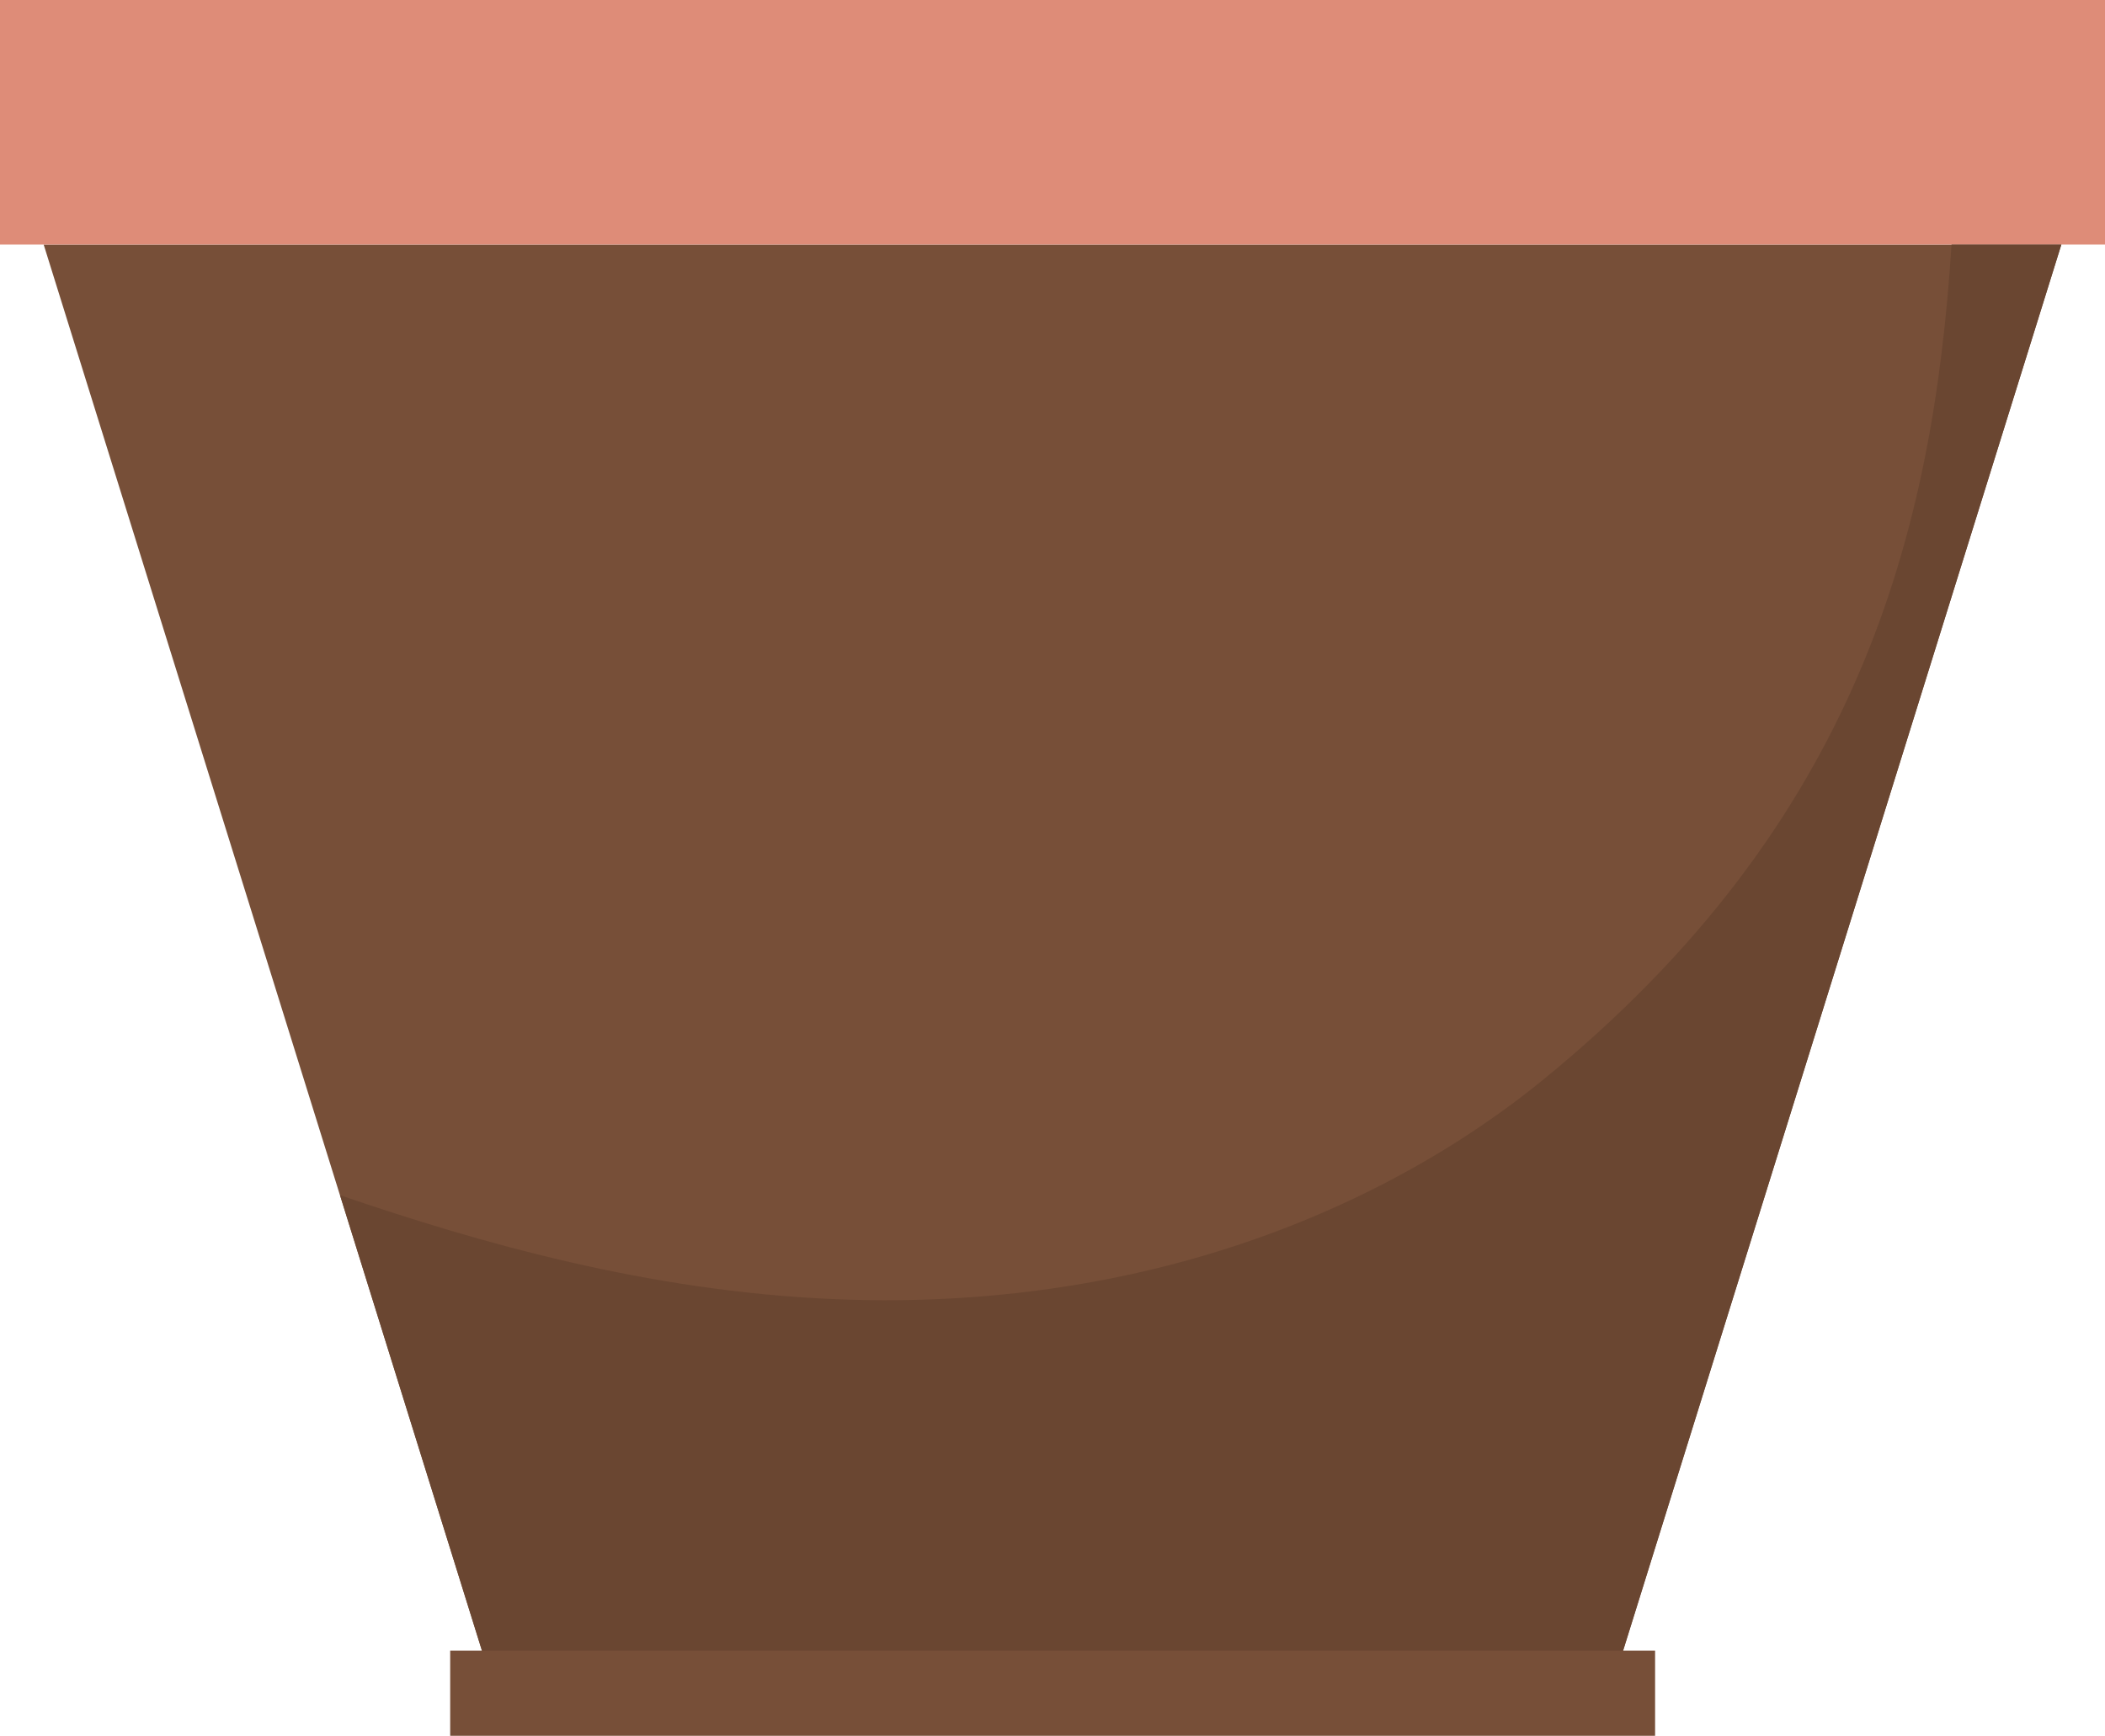
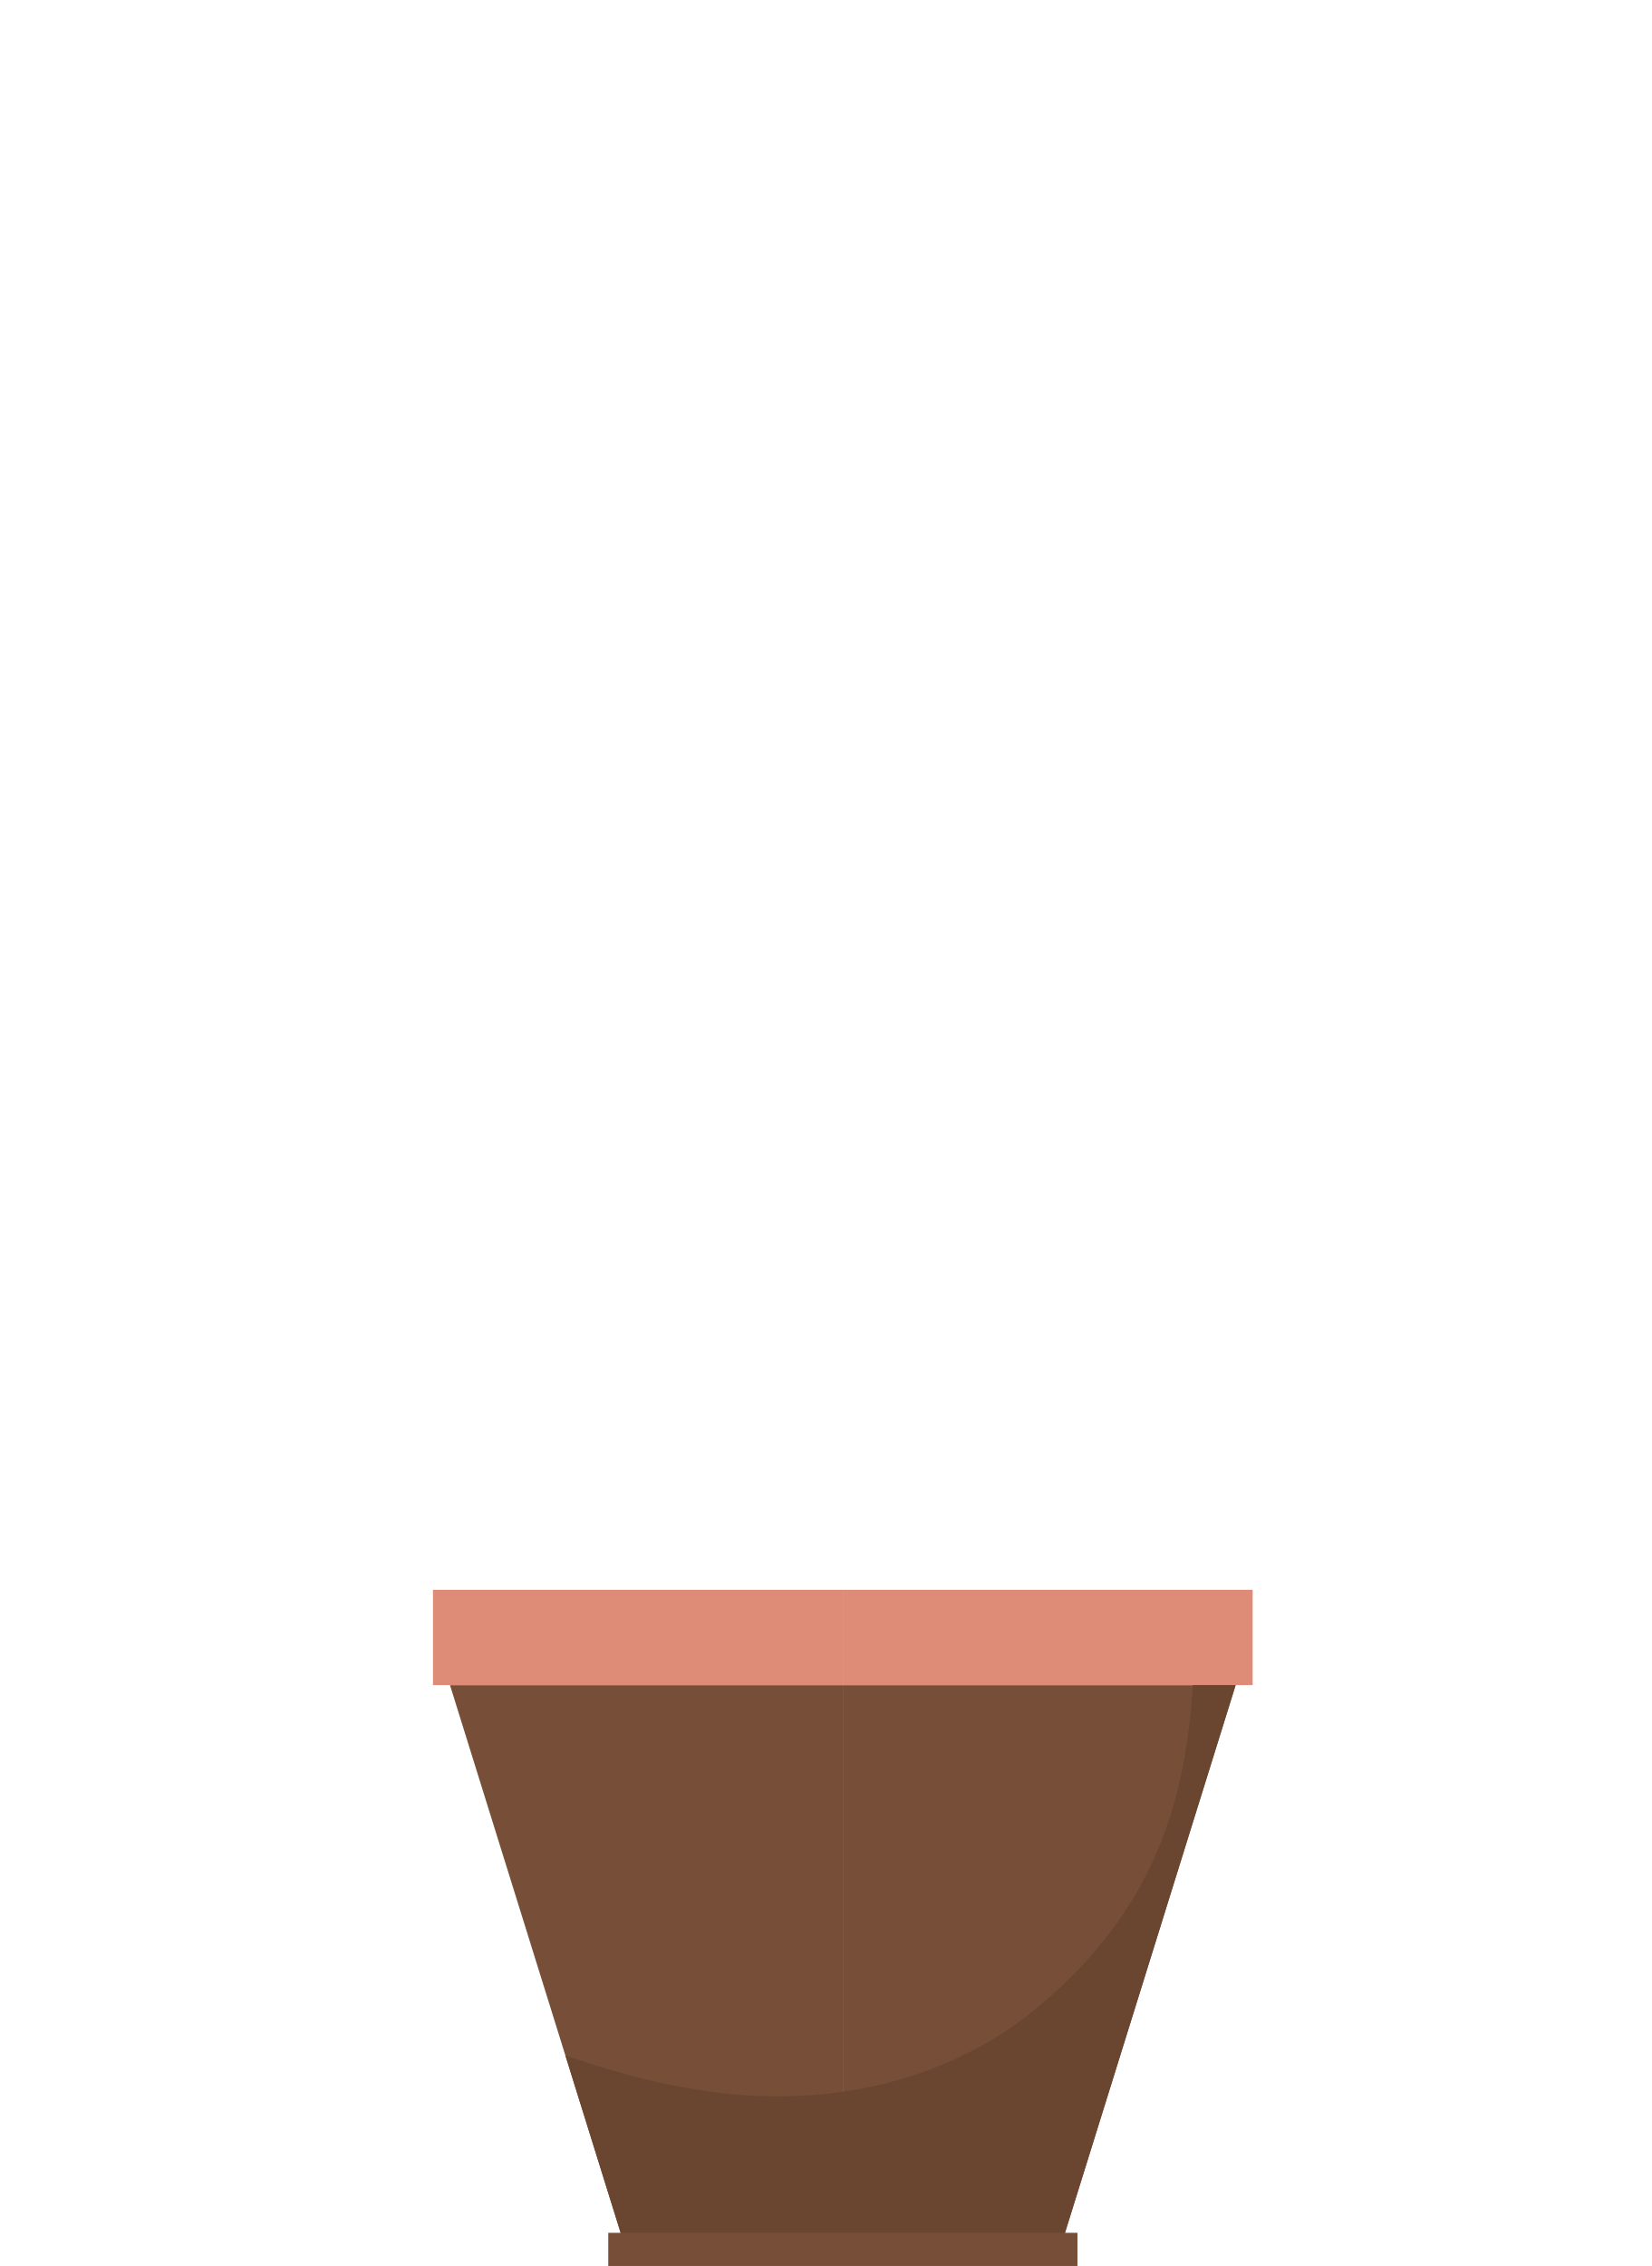
- <svg xmlns="http://www.w3.org/2000/svg" id="_Layer_" data-name="&amp;lt;Layer&amp;gt;" viewBox="0 0 385.57 317.98">
+ <svg xmlns="http://www.w3.org/2000/svg" id="Layer_4" data-name="Layer 4" viewBox="0 0 776.9 1065.65">
  <defs>
    <style>
      .cls-1 {
        fill: #774f38;
      }

      .cls-1, .cls-2, .cls-3 {
        stroke-width: 0px;
      }

      .cls-2 {
        fill: #de8c78;
      }

      .cls-3 {
        fill: #6a4631;
      }
    </style>
  </defs>
  <g>
    <g>
-       <polygon class="cls-1" points="294.51 311.3 377.57 44.8 193.47 44.8 192.78 44.8 192.78 311.3 193.47 311.3 294.51 311.3" />
-       <rect class="cls-2" x="192.78" width="192.79" height="44.8" />
+       <polygon class="cls-1" points="498.17 1058.96 581.23 792.46 397.13 792.46 396.44 792.46 396.44 1058.96 397.13 1058.96 498.17 1058.96" />
+       <rect class="cls-2" x="396.44" y="747.66" width="192.79" height="44.8" />
    </g>
    <g>
-       <polygon class="cls-1" points="91.05 311.3 8 44.8 192.1 44.8 192.79 44.8 192.79 311.3 192.1 311.3 91.05 311.3" />
-       <rect class="cls-2" width="192.79" height="44.8" />
+       <polygon class="cls-1" points="294.71 1058.96 211.66 792.46 395.76 792.46 396.45 792.46 396.45 1058.96 395.76 1058.96 294.71 1058.96" />
+       <rect class="cls-2" x="203.66" y="747.66" width="192.79" height="44.8" />
    </g>
-     <path class="cls-3" d="m192.12,311.3h102.41L377.58,44.8h-20.12c-3.38,53-17.15,106-74.87,153.05-19.7,16.06-49.81,32.43-89.79,38.18h0c-8.74,1.26-17.94,2.02-27.62,2.14-34.33.45-66.02-7.24-92.89-15.9-3.38-1.09-6.71-2.19-10-3.32l28.78,92.36h101.05Z" />
+     <path class="cls-3" d="m395.77,1058.96h102.41l83.05-266.5h-20.12c-3.38,53-17.15,106-74.87,153.05-19.7,16.06-49.81,32.43-89.79,38.18h0c-8.74,1.26-17.94,2.02-27.62,2.14-34.33.45-66.02-7.24-92.89-15.9-3.38-1.09-6.71-2.19-10-3.32l28.78,92.36h101.05Z" />
  </g>
-   <rect class="cls-1" x="82.46" y="302.38" width="220.7" height="15.6" />
+   <rect class="cls-1" x="286.12" y="1050.04" width="220.7" height="15.6" />
</svg>
